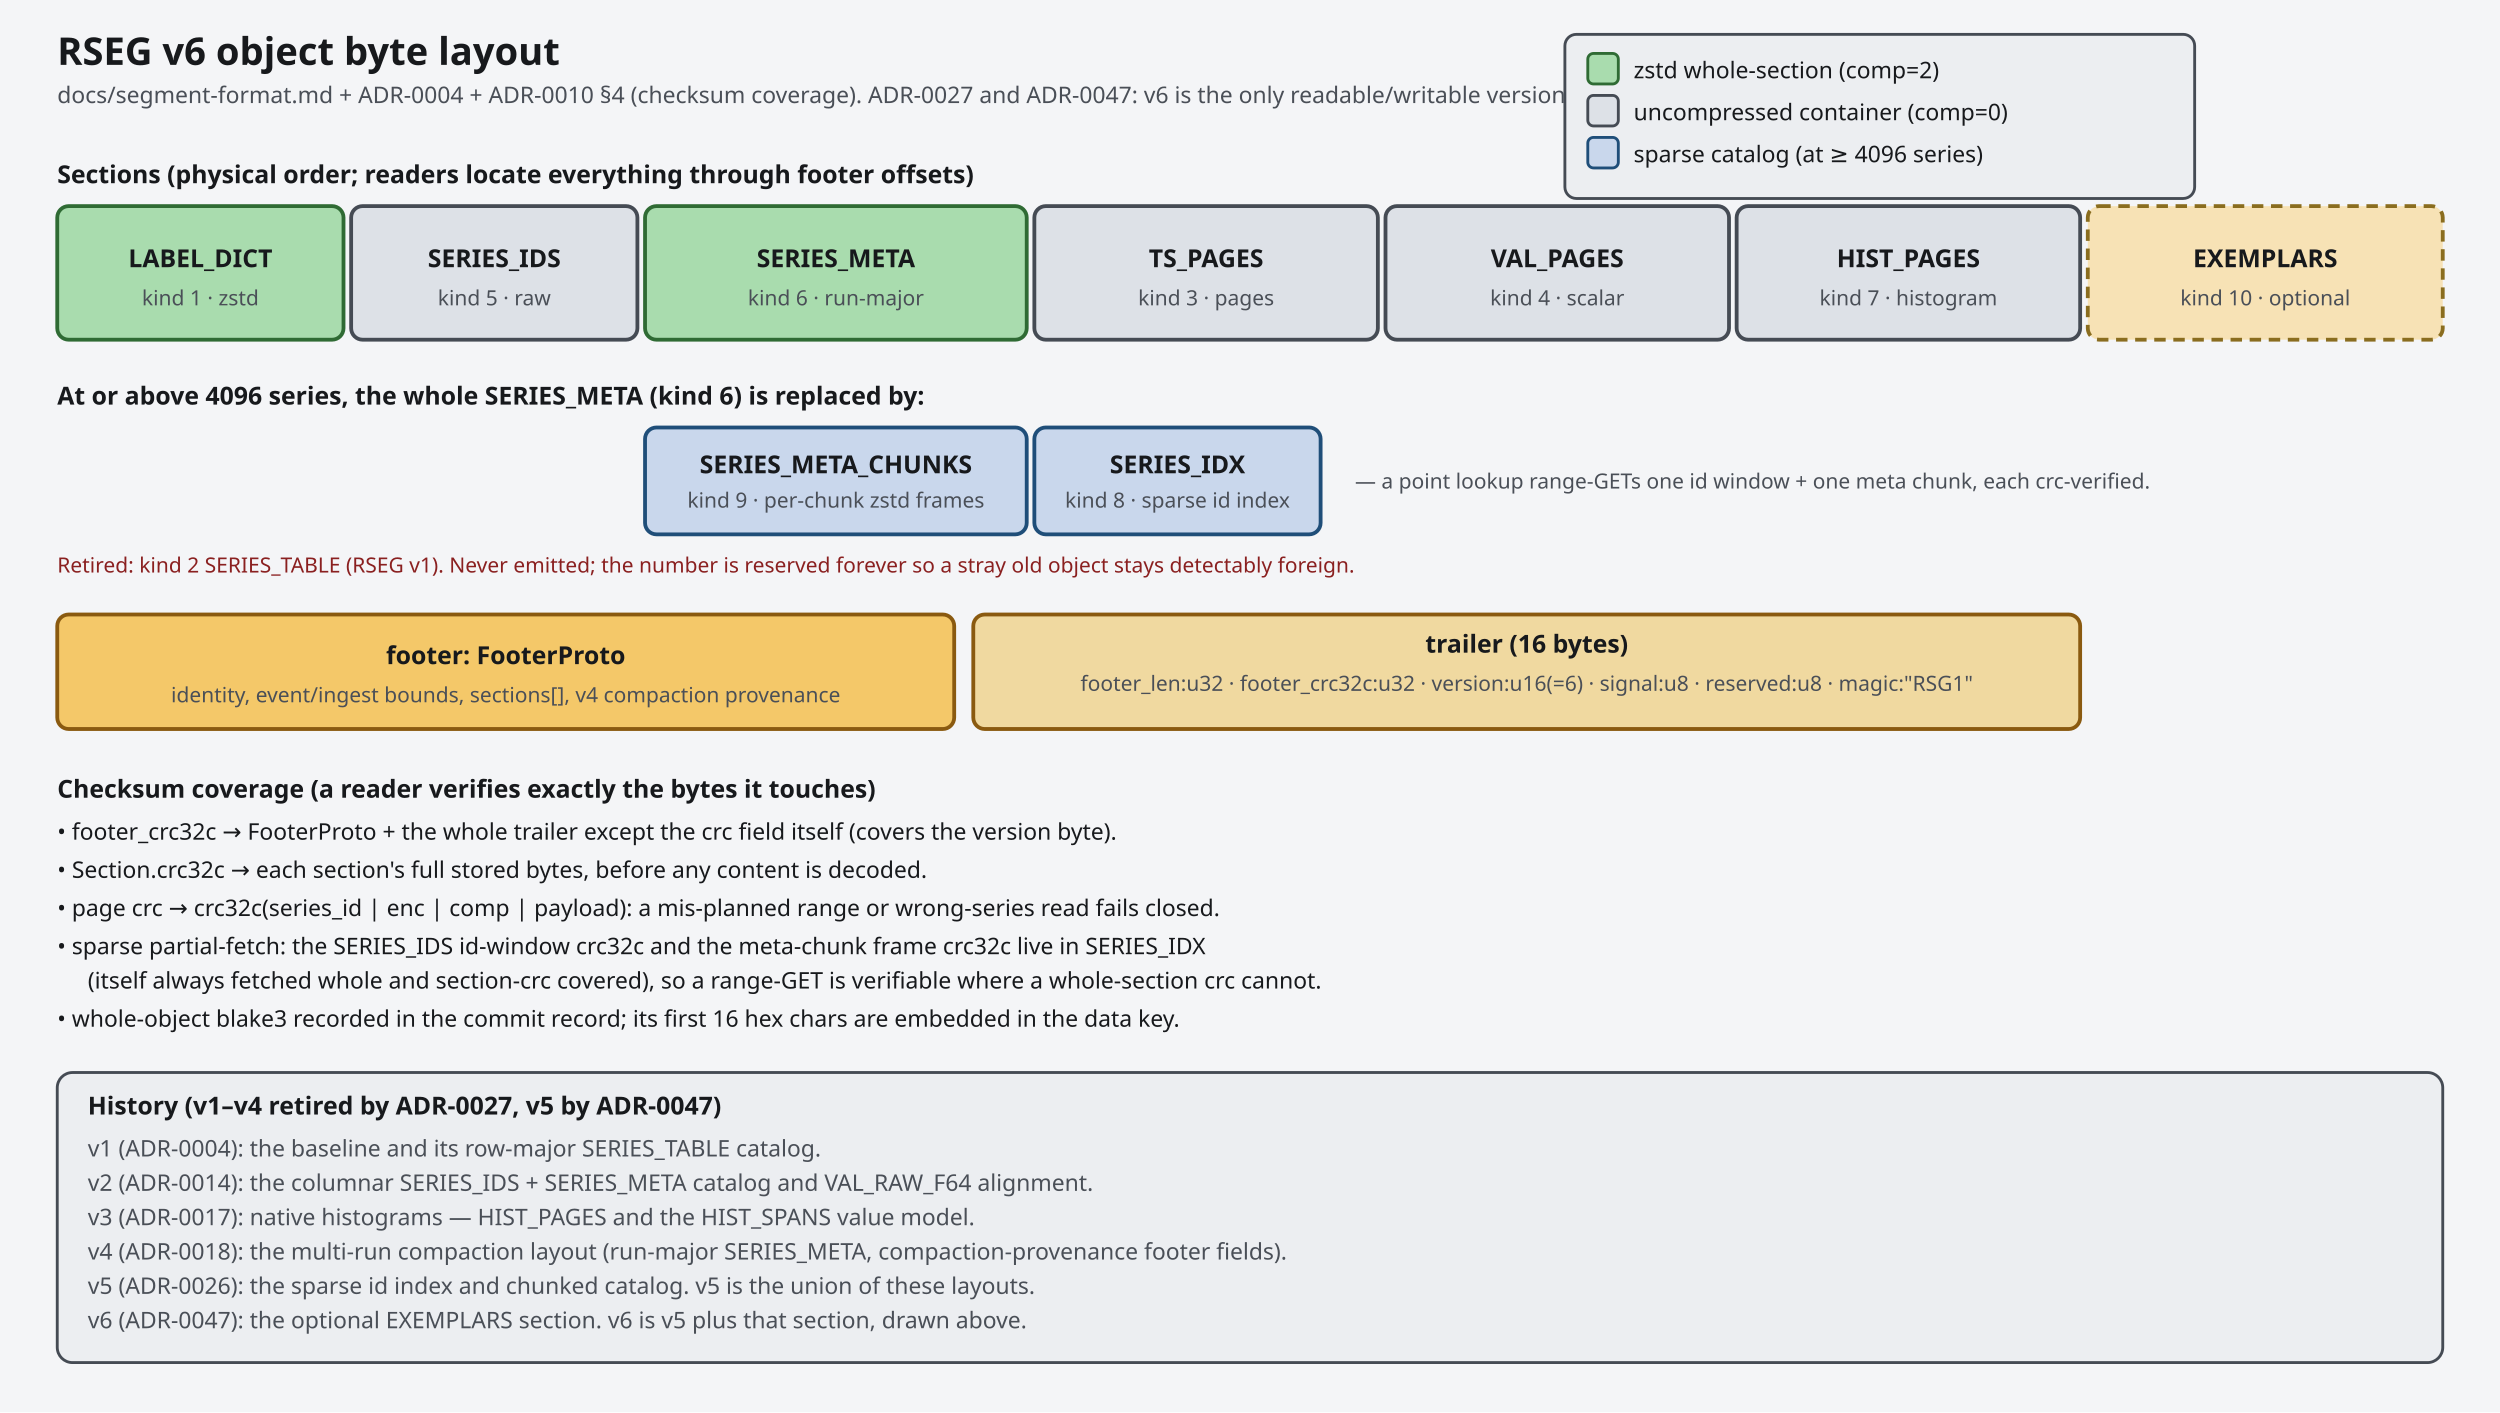
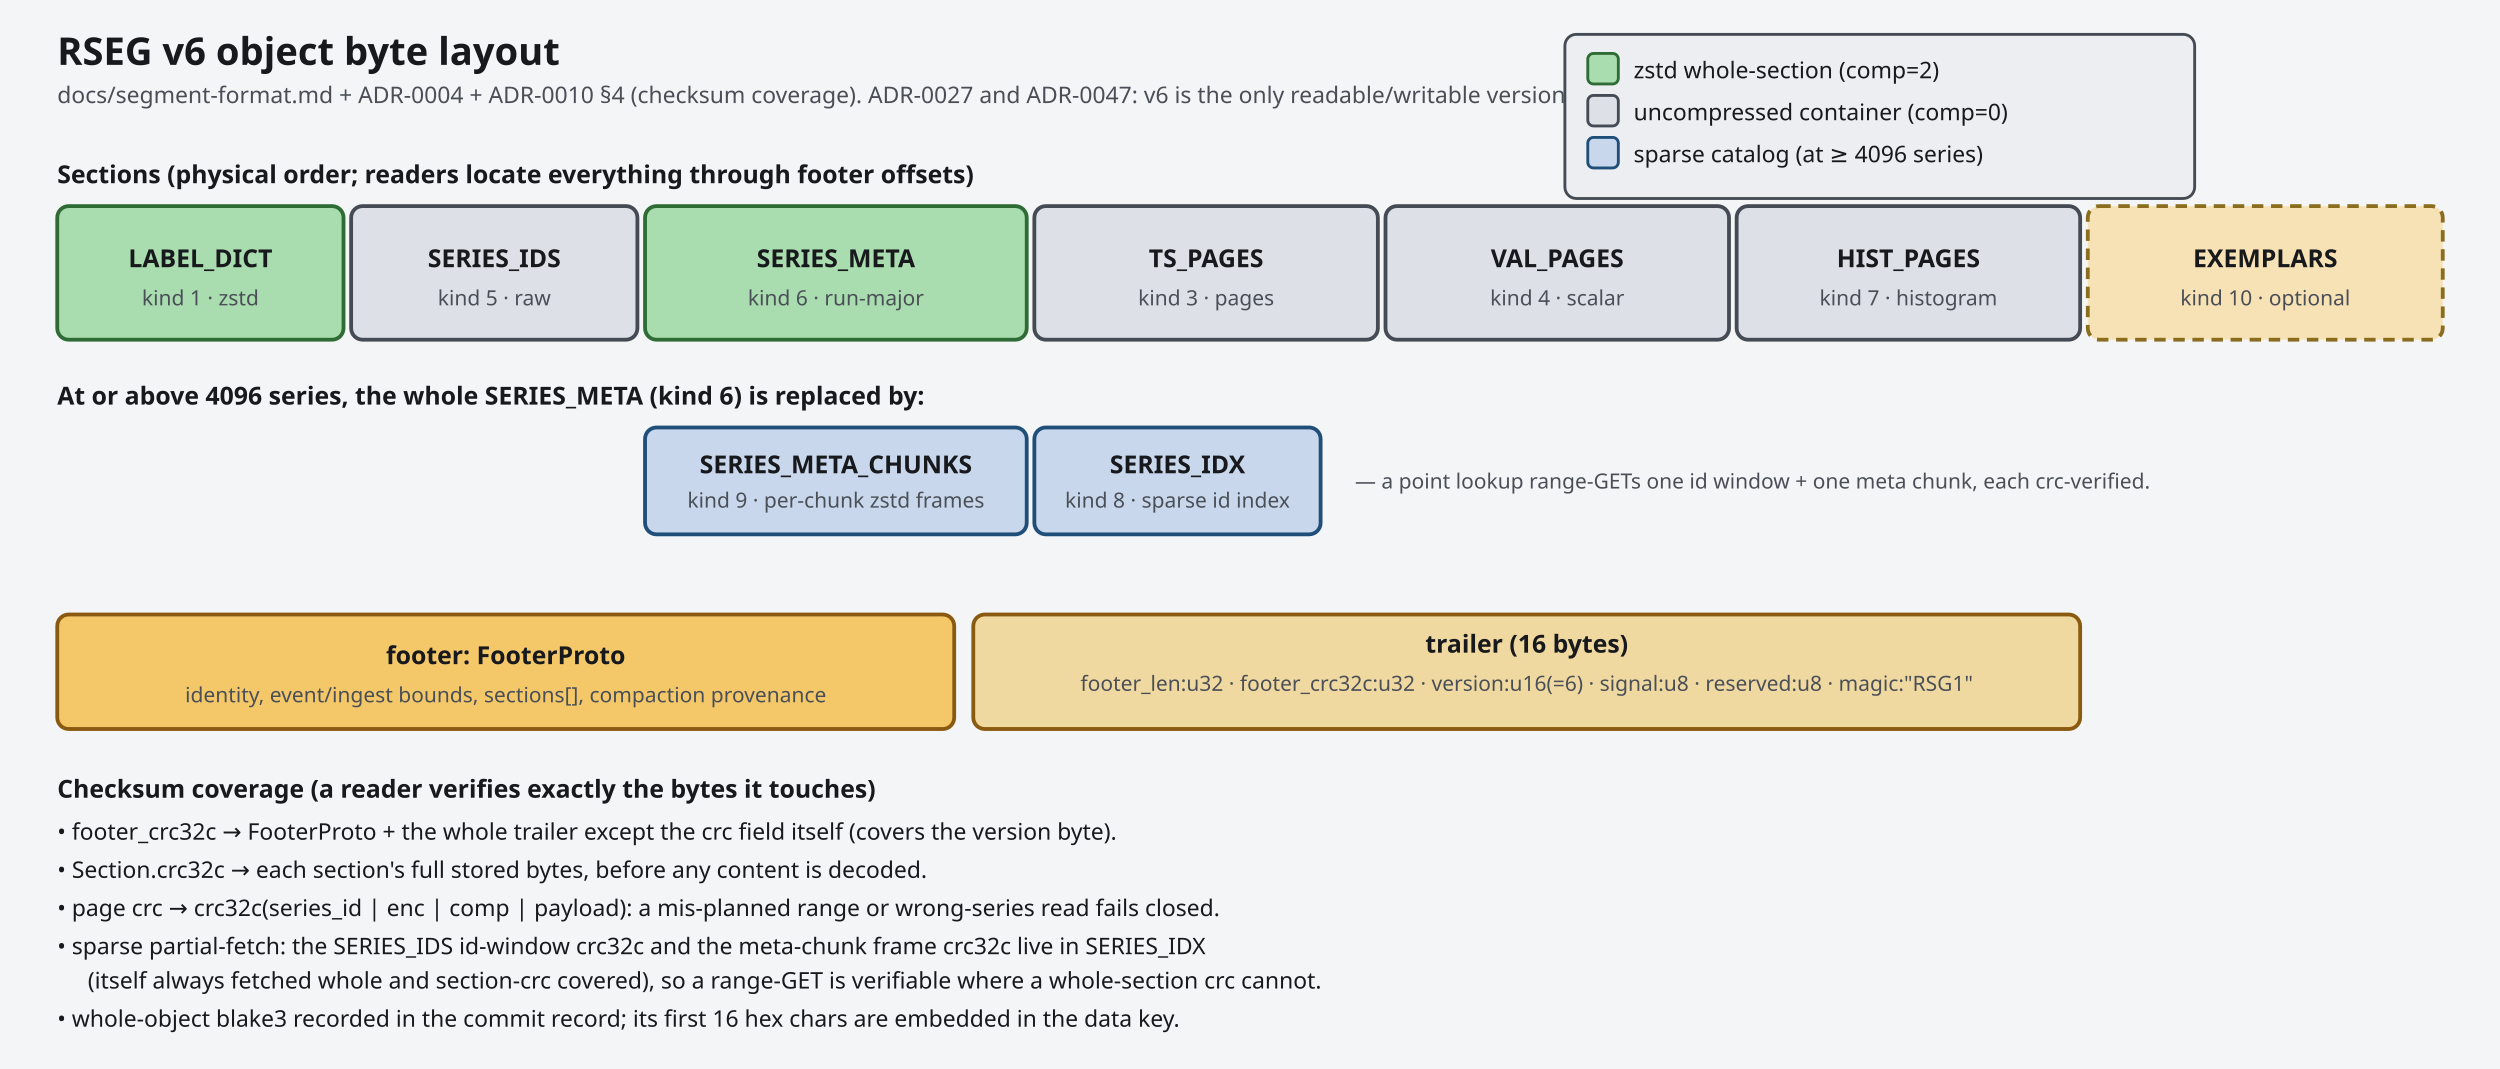
- <svg xmlns="http://www.w3.org/2000/svg" width="1310" height="740" viewBox="0 0 1310 740" font-family="system-ui, sans-serif">
+ <svg xmlns="http://www.w3.org/2000/svg" width="1310" height="560" viewBox="0 0 1310 560" font-family="system-ui, sans-serif">
  <rect x="0" y="0" width="1310" height="740" fill="#f4f5f7" />
  <text x="30" y="34" font-size="20" font-weight="bold" fill="#17191c">RSEG v6 object byte layout</text>
  <text x="30" y="54" font-size="12" fill="#4a4f57">docs/segment-format.md + ADR-0004 + ADR-0010 §4 (checksum coverage). ADR-0027 and ADR-0047: v6 is the only readable/writable version.</text>
  <g>
    <rect x="820" y="18" width="330" height="86" rx="6" fill="#eceef1" stroke="#454b54" stroke-width="1.5" />
    <rect x="832" y="28" width="16" height="16" rx="3" fill="#a9dcae" stroke="#2f6b34" stroke-width="1.5" />
    <text x="856" y="41" font-size="12" fill="#17191c">zstd whole-section (comp=2)</text>
    <rect x="832" y="50" width="16" height="16" rx="3" fill="#dde1e7" stroke="#454b54" stroke-width="1.5" />
    <text x="856" y="63" font-size="12" fill="#17191c">uncompressed container (comp=0)</text>
    <rect x="832" y="72" width="16" height="16" rx="3" fill="#c9d7ec" stroke="#1f4e79" stroke-width="1.5" />
    <text x="856" y="85" font-size="12" fill="#17191c">sparse catalog (at ≥ 4096 series)</text>
  </g>
  <text x="30" y="96" font-size="13" font-weight="bold" fill="#17191c">Sections (physical order; readers locate everything through footer offsets)</text>
  <g stroke-width="2">
    <rect x="30" y="108" width="150" height="70" rx="6" fill="#a9dcae" stroke="#2f6b34" />
    <rect x="184" y="108" width="150" height="70" rx="6" fill="#dde1e7" stroke="#454b54" />
    <rect x="338" y="108" width="200" height="70" rx="6" fill="#a9dcae" stroke="#2f6b34" />
    <rect x="542" y="108" width="180" height="70" rx="6" fill="#dde1e7" stroke="#454b54" />
    <rect x="726" y="108" width="180" height="70" rx="6" fill="#dde1e7" stroke="#454b54" />
    <rect x="910" y="108" width="180" height="70" rx="6" fill="#dde1e7" stroke="#454b54" />
    <rect x="1094" y="108" width="186" height="70" rx="6" fill="#f7e2b5" stroke="#8a6d1f" stroke-dasharray="6 4" />
  </g>
  <g font-size="13" font-weight="bold" fill="#17191c" text-anchor="middle">
    <text x="105" y="140">LABEL_DICT</text>
    <text x="259" y="140">SERIES_IDS</text>
    <text x="438" y="140">SERIES_META</text>
    <text x="632" y="140">TS_PAGES</text>
    <text x="816" y="140">VAL_PAGES</text>
    <text x="1000" y="140">HIST_PAGES</text>
    <text x="1187" y="140">EXEMPLARS</text>
  </g>
  <g font-size="11" fill="#4a4f57" text-anchor="middle">
    <text x="105" y="160">kind 1 · zstd</text>
    <text x="259" y="160">kind 5 · raw</text>
    <text x="438" y="160">kind 6 · run-major</text>
    <text x="632" y="160">kind 3 · pages</text>
    <text x="816" y="160">kind 4 · scalar</text>
    <text x="1000" y="160">kind 7 · histogram</text>
    <text x="1187" y="160">kind 10 · optional</text>
  </g>
  <text x="30" y="212" font-size="13" font-weight="bold" fill="#17191c">At or above 4096 series, the whole SERIES_META (kind 6) is replaced by:</text>
  <g stroke-width="2">
    <rect x="338" y="224" width="200" height="56" rx="6" fill="#c9d7ec" stroke="#1f4e79" />
    <rect x="542" y="224" width="150" height="56" rx="6" fill="#c9d7ec" stroke="#1f4e79" />
  </g>
  <g font-size="13" font-weight="bold" fill="#17191c" text-anchor="middle">
    <text x="438" y="248">SERIES_META_CHUNKS</text>
    <text x="617" y="248">SERIES_IDX</text>
  </g>
  <g font-size="11" fill="#4a4f57" text-anchor="middle">
    <text x="438" y="266">kind 9 · per-chunk zstd frames</text>
    <text x="617" y="266">kind 8 · sparse id index</text>
  </g>
  <text x="710" y="256" font-size="11" fill="#4a4f57">— a point lookup range-GETs one id window + one meta chunk, each crc-verified.</text>
-   <text x="30" y="300" font-size="11" fill="#8a2020">Retired: kind 2 SERIES_TABLE (RSEG v1). Never emitted; the number is reserved forever so a stray old object stays detectably foreign.</text>
  <g stroke-width="2">
    <rect x="30" y="322" width="470" height="60" rx="6" fill="#f4c869" stroke="#8a5a10" />
    <rect x="510" y="322" width="580" height="60" rx="6" fill="#f0d9a0" stroke="#8a5a10" />
  </g>
  <text x="265" y="348" font-size="13" font-weight="bold" fill="#17191c" text-anchor="middle">footer: FooterProto</text>
-   <text x="265" y="368" font-size="11" fill="#4a4f57" text-anchor="middle">identity, event/ingest bounds, sections[], v4 compaction provenance</text>
+   <text x="265" y="368" font-size="11" fill="#4a4f57" text-anchor="middle">identity, event/ingest bounds, sections[], compaction provenance</text>
  <text x="800" y="342" font-size="13" font-weight="bold" fill="#17191c" text-anchor="middle">trailer (16 bytes)</text>
  <text x="800" y="362" font-size="11" fill="#4a4f57" text-anchor="middle">footer_len:u32 · footer_crc32c:u32 · version:u16(=6) · signal:u8 · reserved:u8 · magic:"RSG1"</text>
  <text x="30" y="418" font-size="13" font-weight="bold" fill="#17191c">Checksum coverage (a reader verifies exactly the bytes it touches)</text>
  <g font-size="12" fill="#17191c">
    <text x="30" y="440">• footer_crc32c → FooterProto + the whole trailer except the crc field itself (covers the version byte).</text>
    <text x="30" y="460">• Section.crc32c → each section's full stored bytes, before any content is decoded.</text>
    <text x="30" y="480">• page crc → crc32c(series_id | enc | comp | payload): a mis-planned range or wrong-series read fails closed.</text>
    <text x="30" y="500">• sparse partial-fetch: the SERIES_IDS id-window crc32c and the meta-chunk frame crc32c live in SERIES_IDX</text>
    <text x="46" y="518">(itself always fetched whole and section-crc covered), so a range-GET is verifiable where a whole-section crc cannot.</text>
    <text x="30" y="538">• whole-object blake3 recorded in the commit record; its first 16 hex chars are embedded in the data key.</text>
  </g>
-   <g>
-     <rect x="30" y="562" width="1250" height="152" rx="8" fill="#eceef1" stroke="#454b54" stroke-width="1.5" />
-     <text x="46" y="584" font-size="13" font-weight="bold" fill="#17191c">History (v1–v4 retired by ADR-0027, v5 by ADR-0047)</text>
-     <g font-size="12" fill="#4a4f57">
-       <text x="46" y="606">v1 (ADR-0004): the baseline and its row-major SERIES_TABLE catalog.</text>
-       <text x="46" y="624">v2 (ADR-0014): the columnar SERIES_IDS + SERIES_META catalog and VAL_RAW_F64 alignment.</text>
-       <text x="46" y="642">v3 (ADR-0017): native histograms — HIST_PAGES and the HIST_SPANS value model.</text>
-       <text x="46" y="660">v4 (ADR-0018): the multi-run compaction layout (run-major SERIES_META, compaction-provenance footer fields).</text>
-       <text x="46" y="678">v5 (ADR-0026): the sparse id index and chunked catalog. v5 is the union of these layouts.</text>
-       <text x="46" y="696">v6 (ADR-0047): the optional EXEMPLARS section. v6 is v5 plus that section, drawn above.</text>
-     </g>
-   </g>
</svg>
